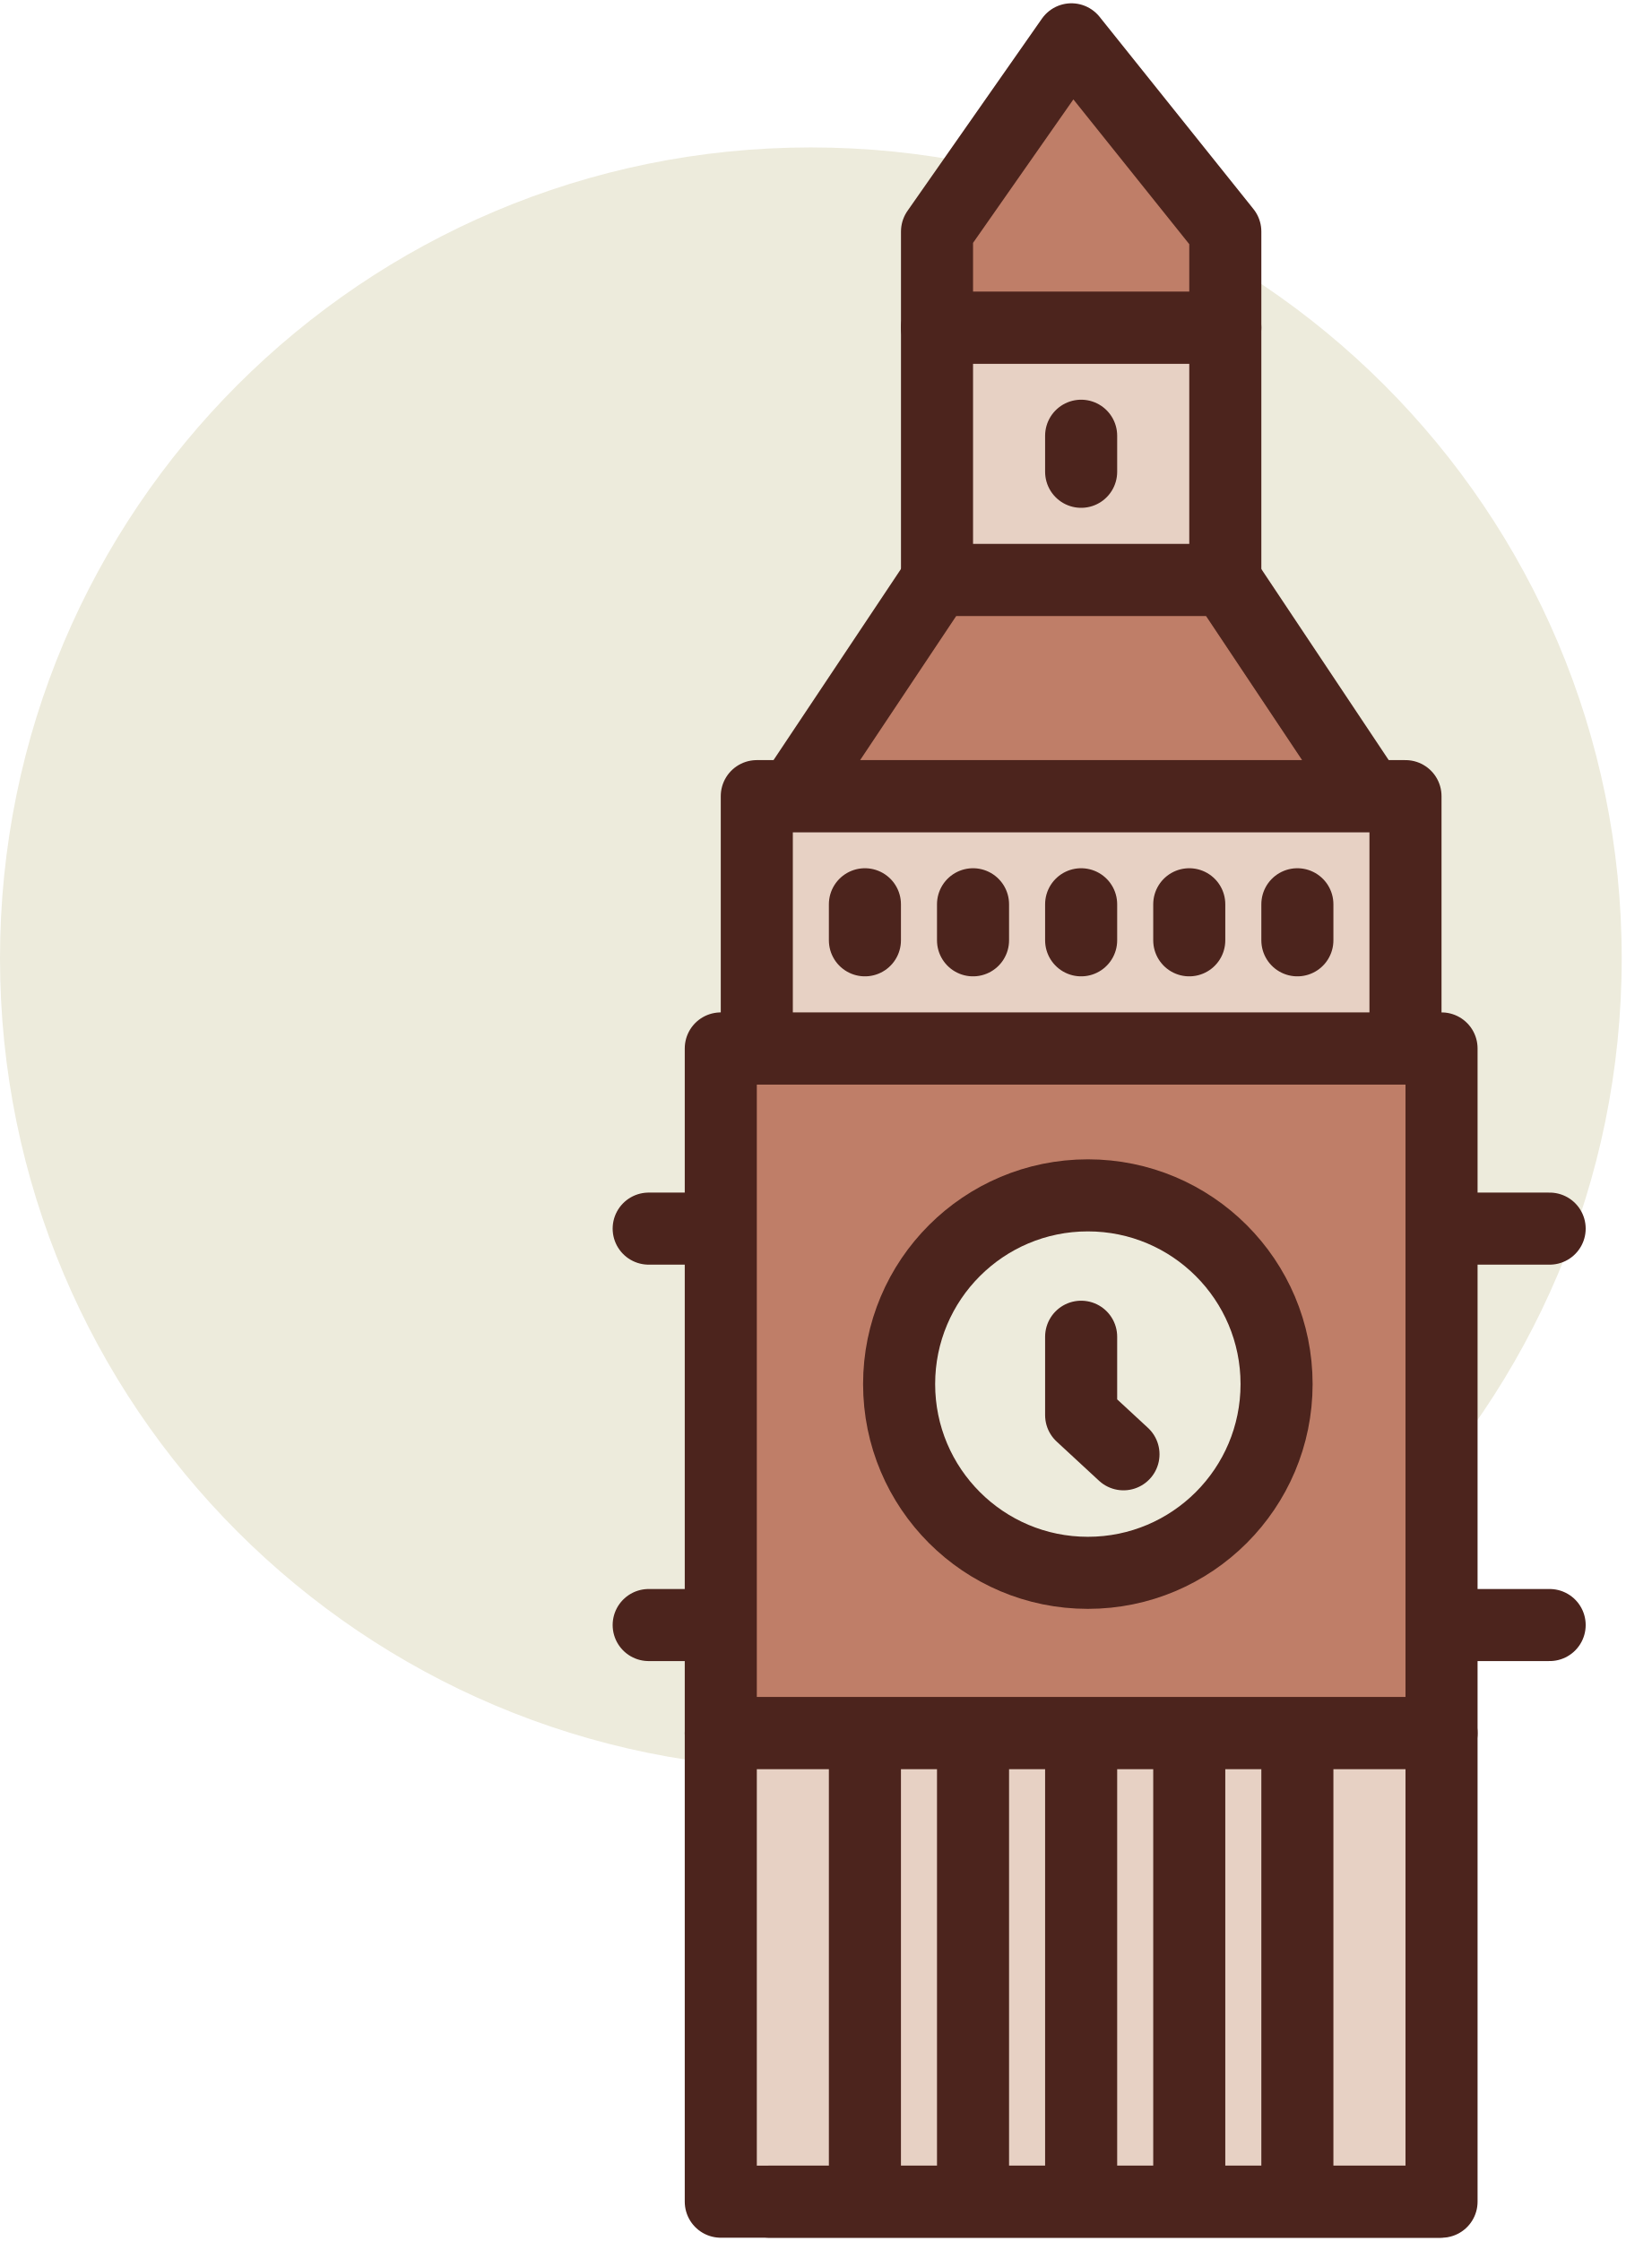
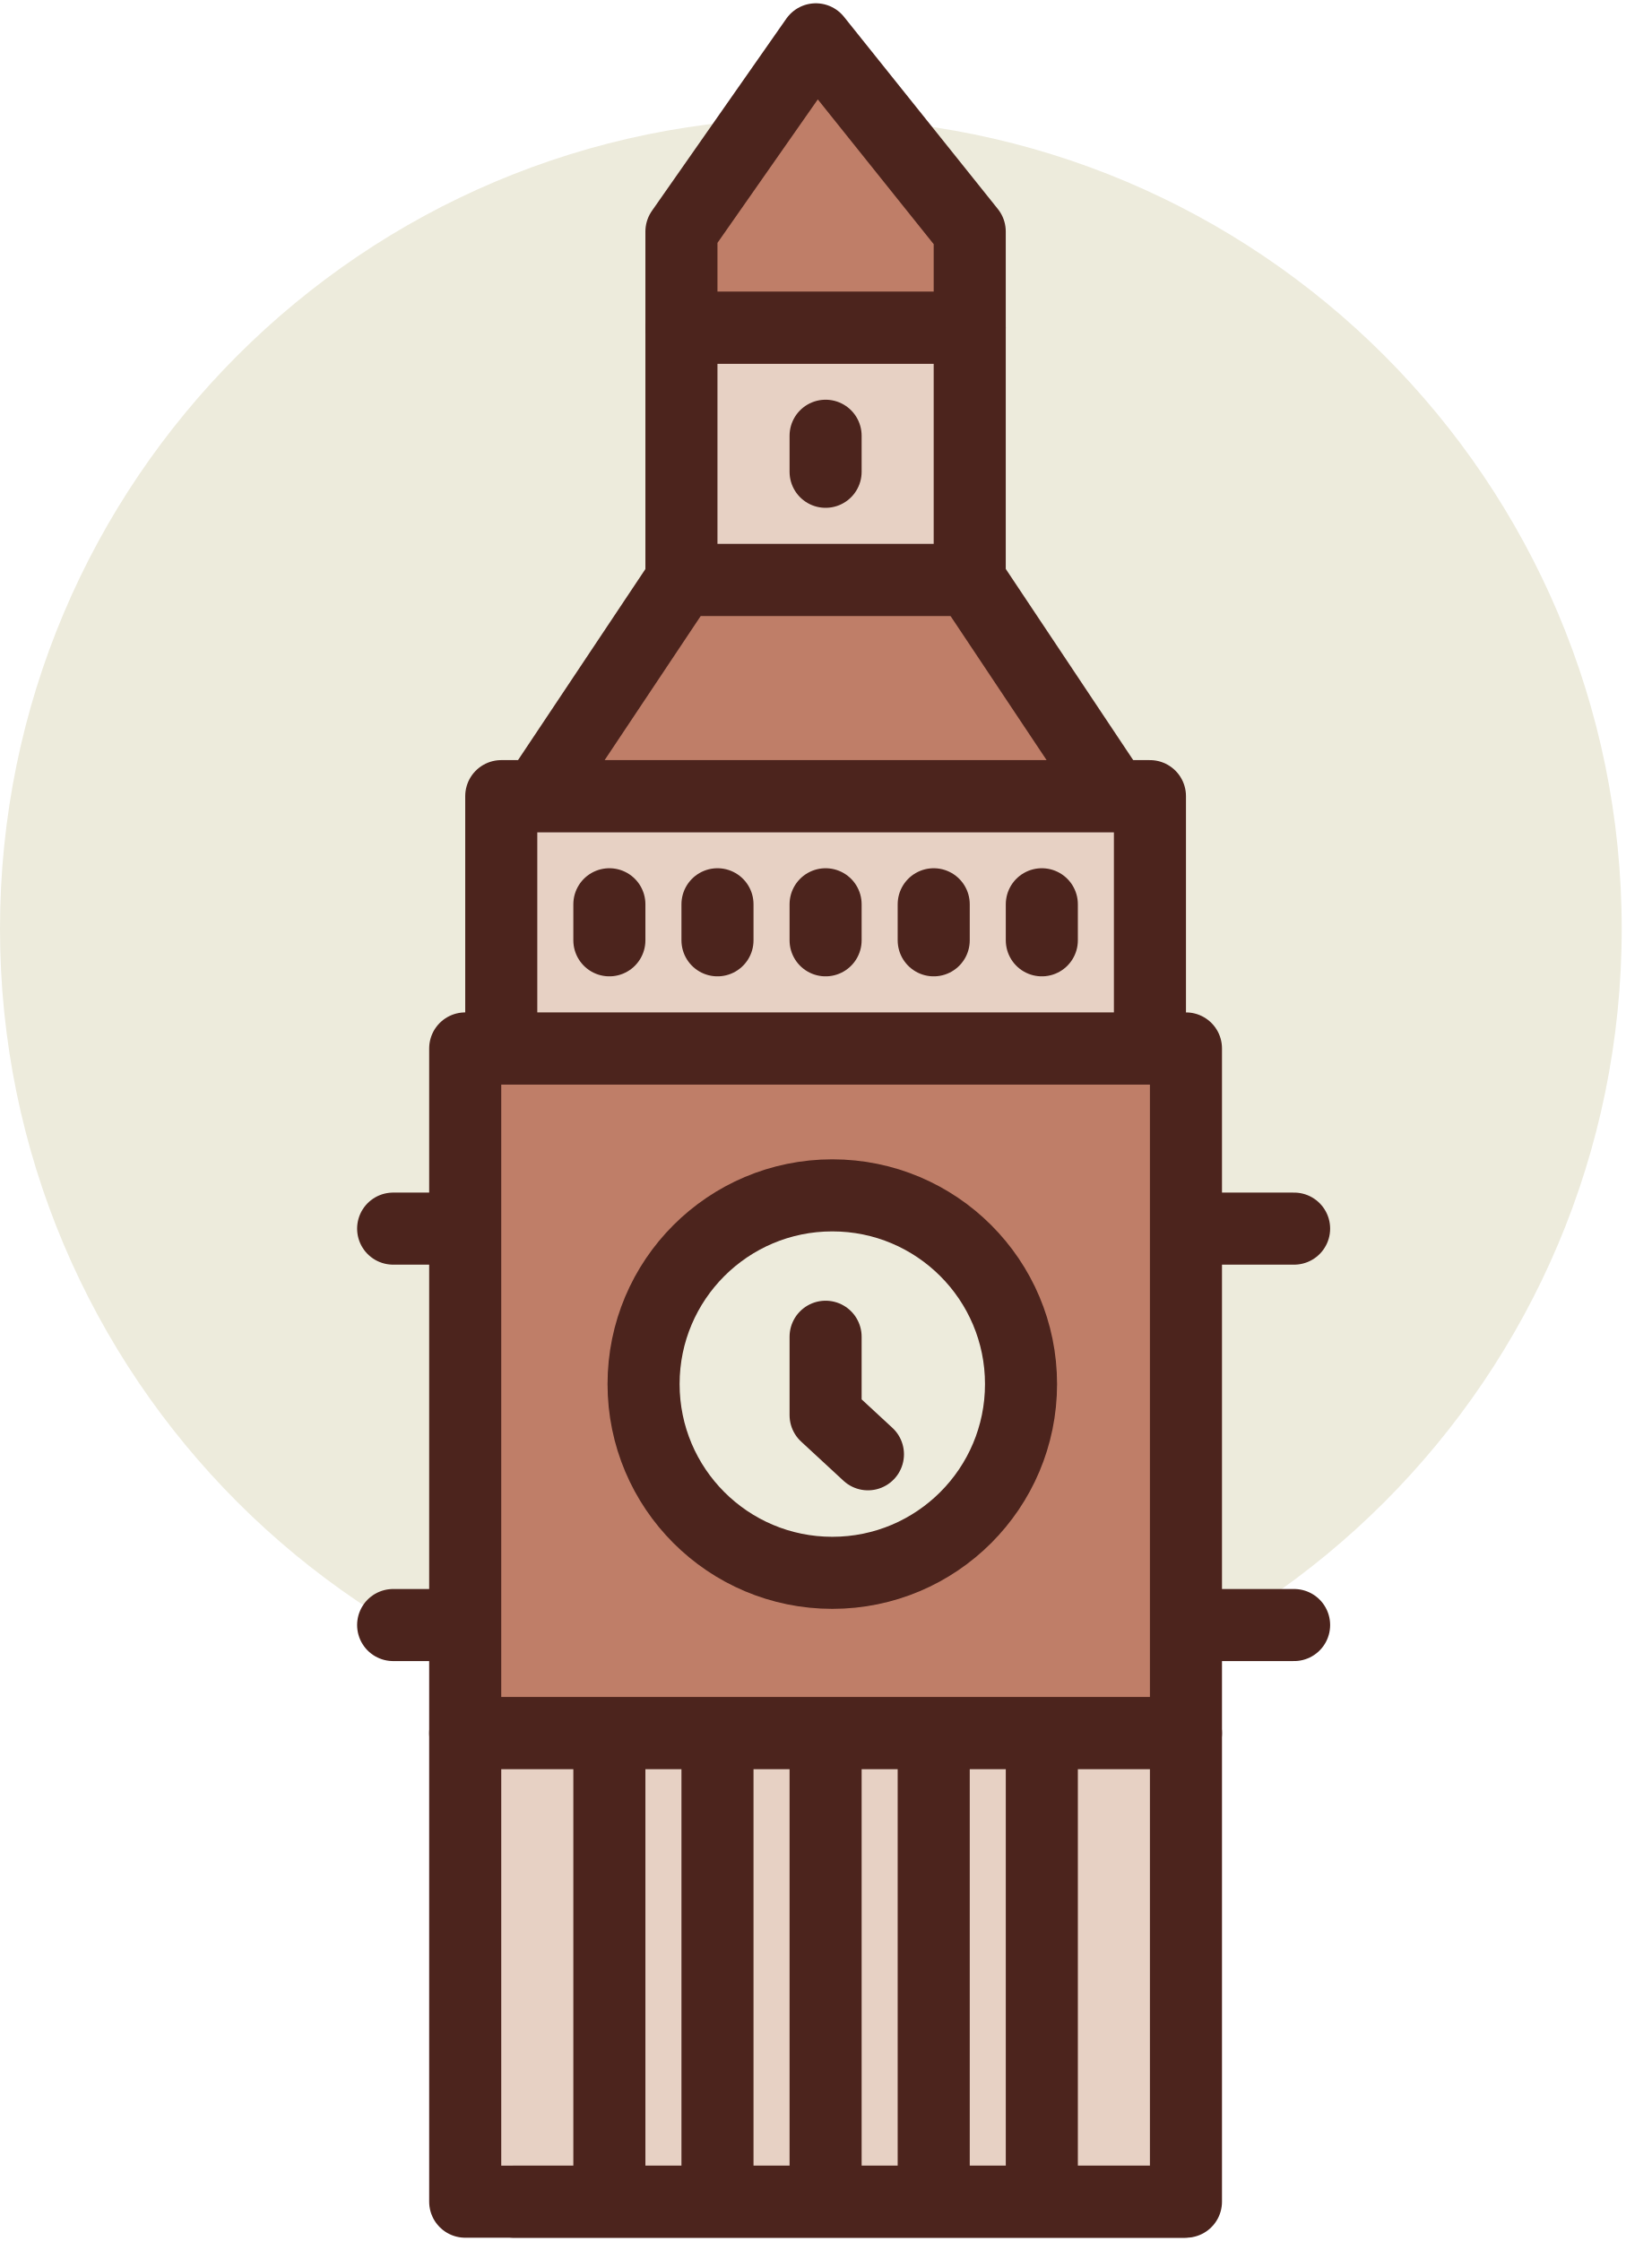
<svg xmlns="http://www.w3.org/2000/svg" width="42" height="57" viewBox="0 0 42 57" fill="none">
-   <path d="M20.625 45C32.016 45 41.25 35.766 41.25 24.375C41.25 12.984 32.016 3.75 20.625 3.75C9.234 3.75 0 12.984 0 24.375C0 35.766 9.234 45 20.625 45Z" fill="#EDEBDC" />
-   <path d="M16.5 31.25H39.417" stroke="#4C241D" stroke-width="1.833" stroke-linecap="round" stroke-linejoin="round" />
-   <path d="M16.5 41.333H39.417" stroke="#4C241D" stroke-width="1.833" stroke-linecap="round" stroke-linejoin="round" />
-   <path d="M36.667 26.667H18.334V44.083H36.667V26.667Z" fill="#BF7E68" stroke="#4C241D" stroke-width="1.833" stroke-linecap="round" stroke-linejoin="round" />
-   <path d="M27.671 40.005C30.322 40.005 32.471 37.856 32.471 35.204C32.471 32.553 30.322 30.404 27.671 30.404C25.019 30.404 22.87 32.553 22.87 35.204C22.87 37.856 25.019 40.005 27.671 40.005Z" fill="#EDEBDC" stroke="#4C241D" stroke-width="1.833" stroke-linecap="round" stroke-linejoin="round" />
-   <path d="M36.667 44.083H18.334V56H36.667V44.083Z" fill="#E7D1C4" stroke="#4C241D" stroke-width="1.833" stroke-linecap="round" stroke-linejoin="round" />
-   <path d="M19.577 56H36.602" stroke="#4C241D" stroke-width="1.833" stroke-linecap="round" stroke-linejoin="round" />
-   <path d="M24.75 45V55.083" stroke="#4C241D" stroke-width="1.833" stroke-linecap="round" stroke-linejoin="round" />
-   <path d="M22 45V55.083" stroke="#4C241D" stroke-width="1.833" stroke-linecap="round" stroke-linejoin="round" />
-   <path d="M27.5 45V55.083" stroke="#4C241D" stroke-width="1.833" stroke-linecap="round" stroke-linejoin="round" />
-   <path d="M30.25 45V55.083" stroke="#4C241D" stroke-width="1.833" stroke-linecap="round" stroke-linejoin="round" />
-   <path d="M33 45V55.083" stroke="#4C241D" stroke-width="1.833" stroke-linecap="round" stroke-linejoin="round" />
-   <path d="M35.75 20.25H19.25V26.667H35.75V20.25Z" fill="#E7D1C4" stroke="#4C241D" stroke-width="1.833" stroke-linecap="round" stroke-linejoin="round" />
-   <path d="M31.166 14.75H23.833L20.166 20.25H34.833L31.166 14.75Z" fill="#BF7E68" stroke="#4C241D" stroke-width="1.833" stroke-linecap="round" stroke-linejoin="round" />
-   <path d="M31.167 8.333H23.834V14.75H31.167V8.333Z" fill="#E7D1C4" stroke="#4C241D" stroke-width="1.833" stroke-linecap="round" stroke-linejoin="round" />
-   <path d="M31.167 5.889L27.253 1L23.834 5.889V8.333H31.167V5.889Z" fill="#BF7E68" stroke="#4C241D" stroke-width="1.833" stroke-linecap="round" stroke-linejoin="round" />
-   <path d="M27.5 34V35.994L28.577 36.99" stroke="#4C241D" stroke-width="1.833" stroke-linecap="round" stroke-linejoin="round" />
-   <path d="M22 23V23.917" stroke="#4C241D" stroke-width="1.833" stroke-linecap="round" stroke-linejoin="round" />
-   <path d="M24.75 23V23.917" stroke="#4C241D" stroke-width="1.833" stroke-linecap="round" stroke-linejoin="round" />
-   <path d="M27.5 23V23.917" stroke="#4C241D" stroke-width="1.833" stroke-linecap="round" stroke-linejoin="round" />
-   <path d="M27.5 11.083V12" stroke="#4C241D" stroke-width="1.833" stroke-linecap="round" stroke-linejoin="round" />
-   <path d="M30.25 23V23.917" stroke="#4C241D" stroke-width="1.833" stroke-linecap="round" stroke-linejoin="round" />
-   <path d="M33 23V23.917" stroke="#4C241D" stroke-width="1.833" stroke-linecap="round" stroke-linejoin="round" />
+   <path d="M20.625 44.25C32.016 44.25 41.25 35.016 41.25 23.625C41.25 12.234 32.016 3 20.625 3C9.234 3 0 12.234 0 23.625C0 35.016 9.234 44.25 20.625 44.25Z" fill="#EDEBDC" />
+   <path d="M10 31.25H32.917" stroke="#4C241D" stroke-width="1.833" stroke-linecap="round" stroke-linejoin="round" />
+   <path d="M10 41.333H32.917" stroke="#4C241D" stroke-width="1.833" stroke-linecap="round" stroke-linejoin="round" />
+   <path d="M30.166 26.667H11.833V44.083H30.166V26.667Z" fill="#BF7E68" stroke="#4C241D" stroke-width="1.833" stroke-linecap="round" stroke-linejoin="round" />
+   <path d="M21.171 40.005C23.822 40.005 25.971 37.856 25.971 35.204C25.971 32.553 23.822 30.404 21.171 30.404C18.519 30.404 16.37 32.553 16.37 35.204C16.37 37.856 18.519 40.005 21.171 40.005Z" fill="#EDEBDC" stroke="#4C241D" stroke-width="1.833" stroke-linecap="round" stroke-linejoin="round" />
+   <path d="M30.166 44.083H11.833V56H30.166V44.083Z" fill="#E7D1C4" stroke="#4C241D" stroke-width="1.833" stroke-linecap="round" stroke-linejoin="round" />
+   <path d="M13.077 56H30.102" stroke="#4C241D" stroke-width="1.833" stroke-linecap="round" stroke-linejoin="round" />
+   <path d="M18.25 45V55.083" stroke="#4C241D" stroke-width="1.833" stroke-linecap="round" stroke-linejoin="round" />
+   <path d="M15.5 45V55.083" stroke="#4C241D" stroke-width="1.833" stroke-linecap="round" stroke-linejoin="round" />
+   <path d="M21 45V55.083" stroke="#4C241D" stroke-width="1.833" stroke-linecap="round" stroke-linejoin="round" />
+   <path d="M23.75 45V55.083" stroke="#4C241D" stroke-width="1.833" stroke-linecap="round" stroke-linejoin="round" />
+   <path d="M26.5 45V55.083" stroke="#4C241D" stroke-width="1.833" stroke-linecap="round" stroke-linejoin="round" />
+   <path d="M29.25 20.25H12.75V26.667H29.25V20.25Z" fill="#E7D1C4" stroke="#4C241D" stroke-width="1.833" stroke-linecap="round" stroke-linejoin="round" />
+   <path d="M24.667 14.75H17.334L13.667 20.25H28.334L24.667 14.75Z" fill="#BF7E68" stroke="#4C241D" stroke-width="1.833" stroke-linecap="round" stroke-linejoin="round" />
+   <path d="M24.666 8.333H17.333V14.75H24.666V8.333Z" fill="#E7D1C4" stroke="#4C241D" stroke-width="1.833" stroke-linecap="round" stroke-linejoin="round" />
+   <path d="M24.666 5.889L20.752 1L17.333 5.889V8.333H24.666V5.889Z" fill="#BF7E68" stroke="#4C241D" stroke-width="1.833" stroke-linecap="round" stroke-linejoin="round" />
+   <path d="M21 34V35.994L22.077 36.99" stroke="#4C241D" stroke-width="1.833" stroke-linecap="round" stroke-linejoin="round" />
+   <path d="M15.5 23V23.917" stroke="#4C241D" stroke-width="1.833" stroke-linecap="round" stroke-linejoin="round" />
+   <path d="M18.25 23V23.917" stroke="#4C241D" stroke-width="1.833" stroke-linecap="round" stroke-linejoin="round" />
+   <path d="M21 23V23.917" stroke="#4C241D" stroke-width="1.833" stroke-linecap="round" stroke-linejoin="round" />
+   <path d="M21 11.083V12" stroke="#4C241D" stroke-width="1.833" stroke-linecap="round" stroke-linejoin="round" />
+   <path d="M23.75 23V23.917" stroke="#4C241D" stroke-width="1.833" stroke-linecap="round" stroke-linejoin="round" />
+   <path d="M26.5 23V23.917" stroke="#4C241D" stroke-width="1.833" stroke-linecap="round" stroke-linejoin="round" />
</svg>
